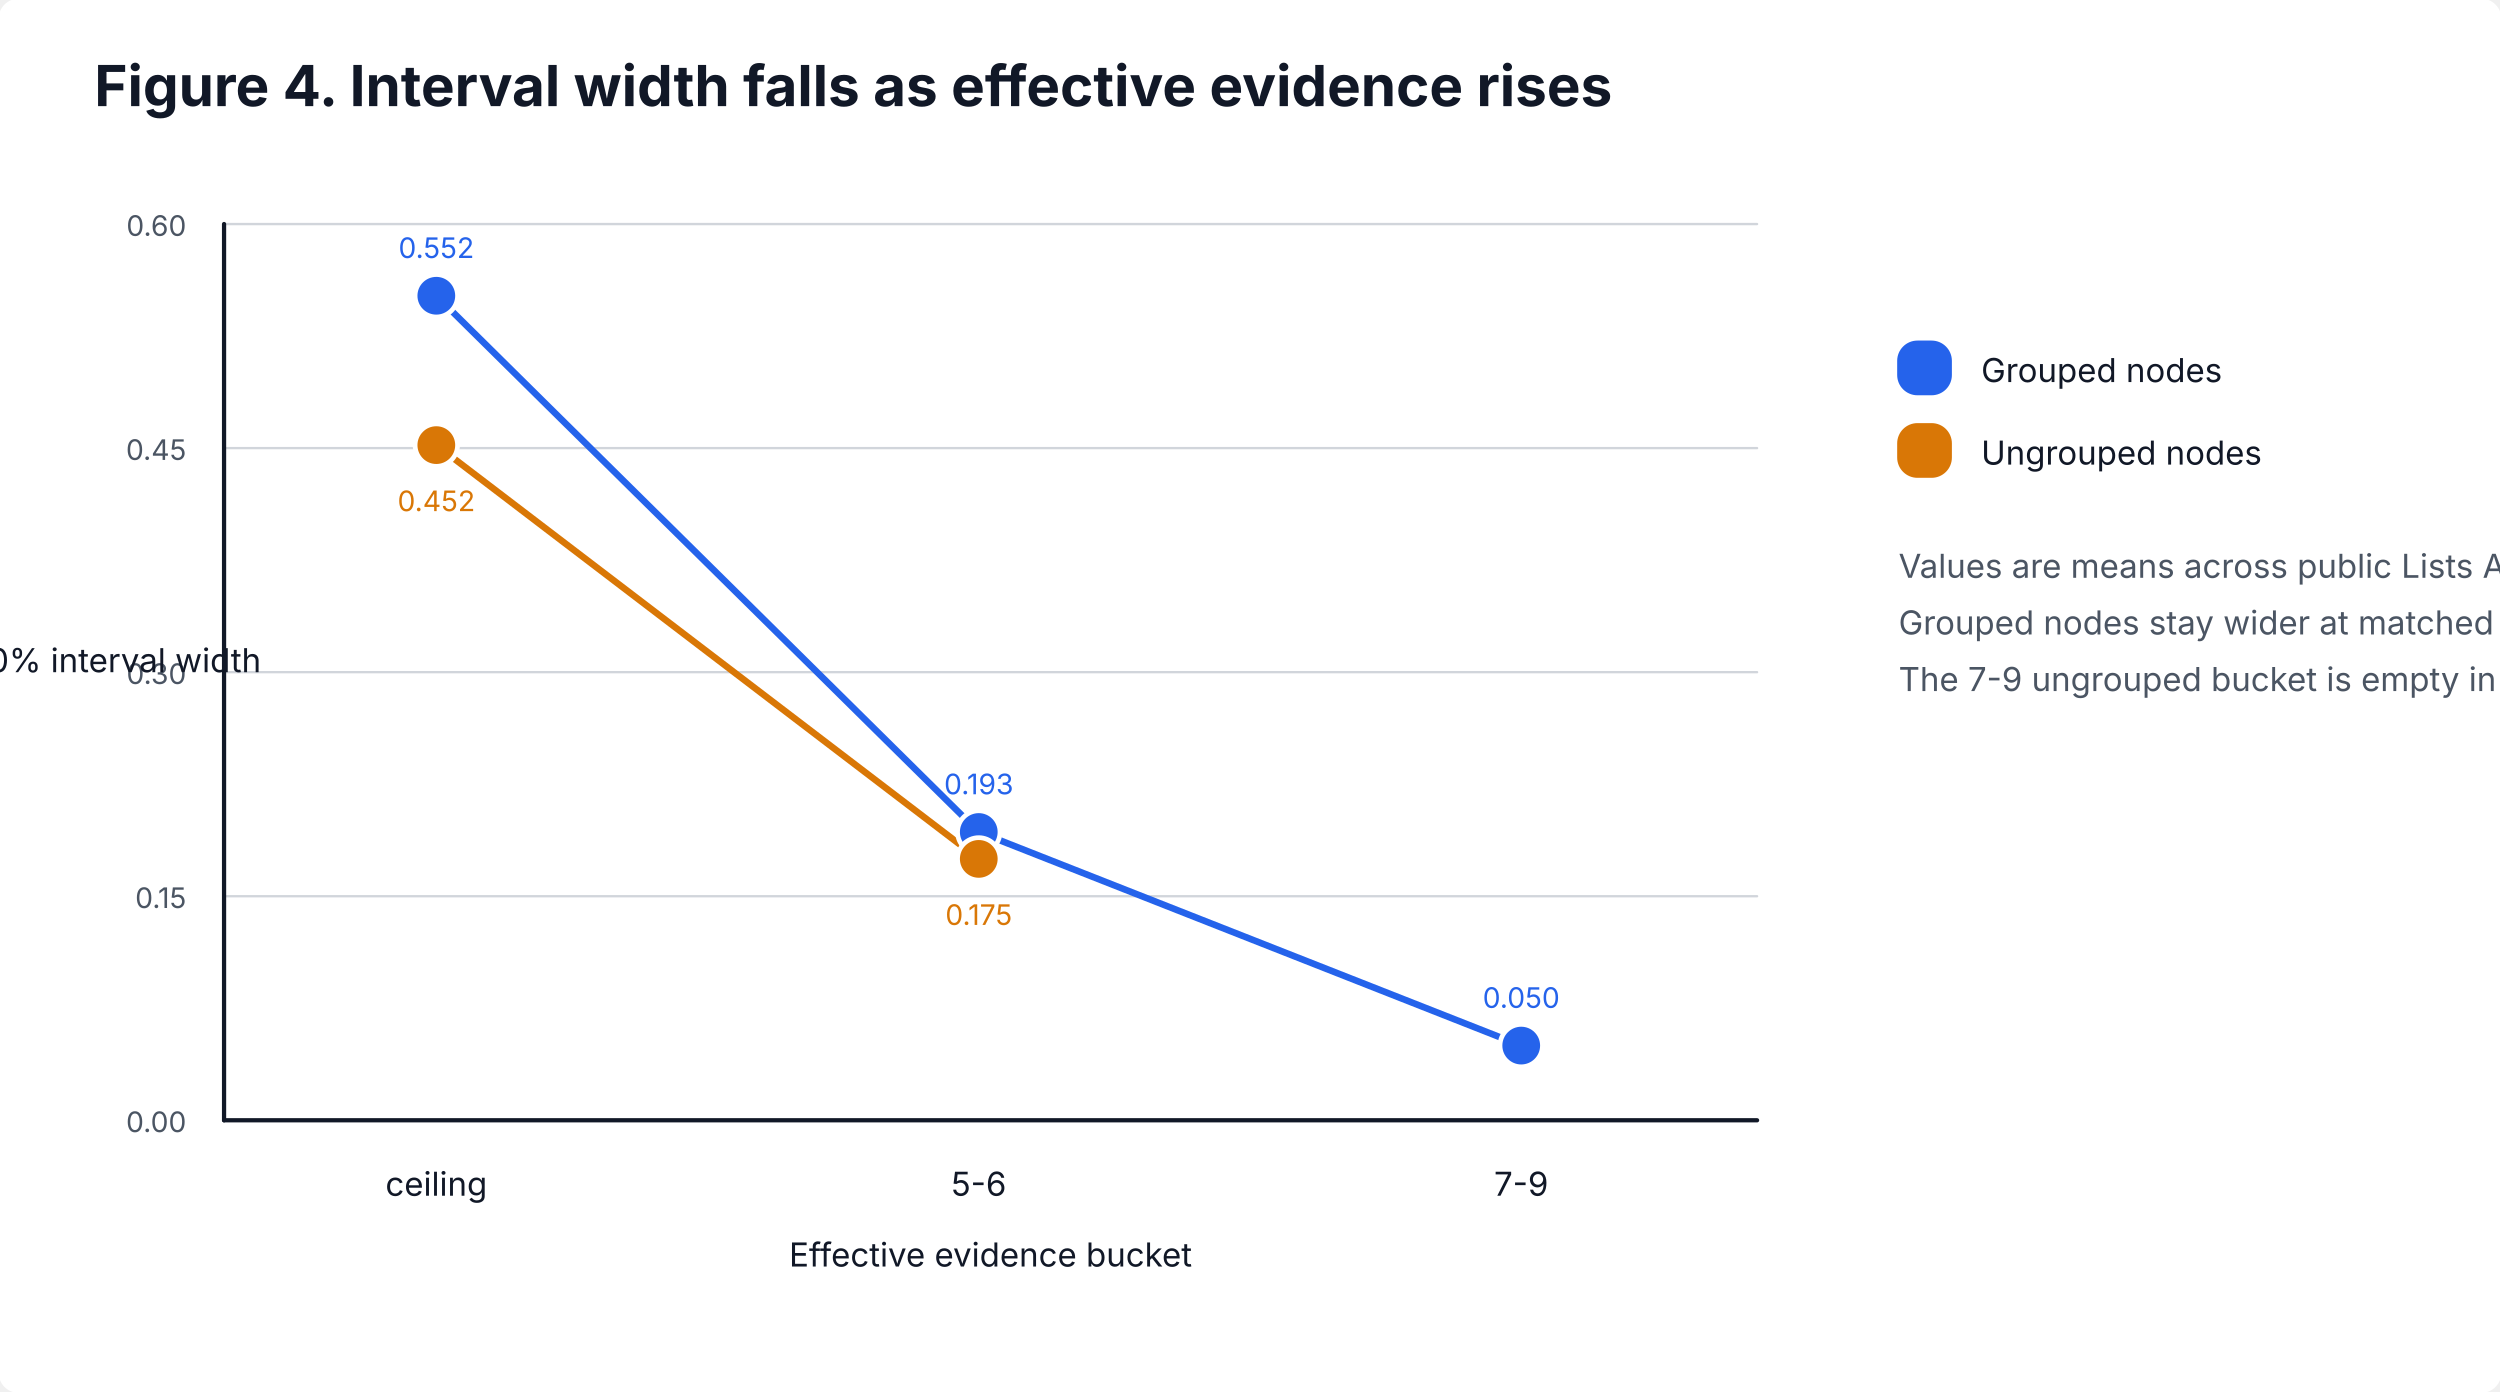
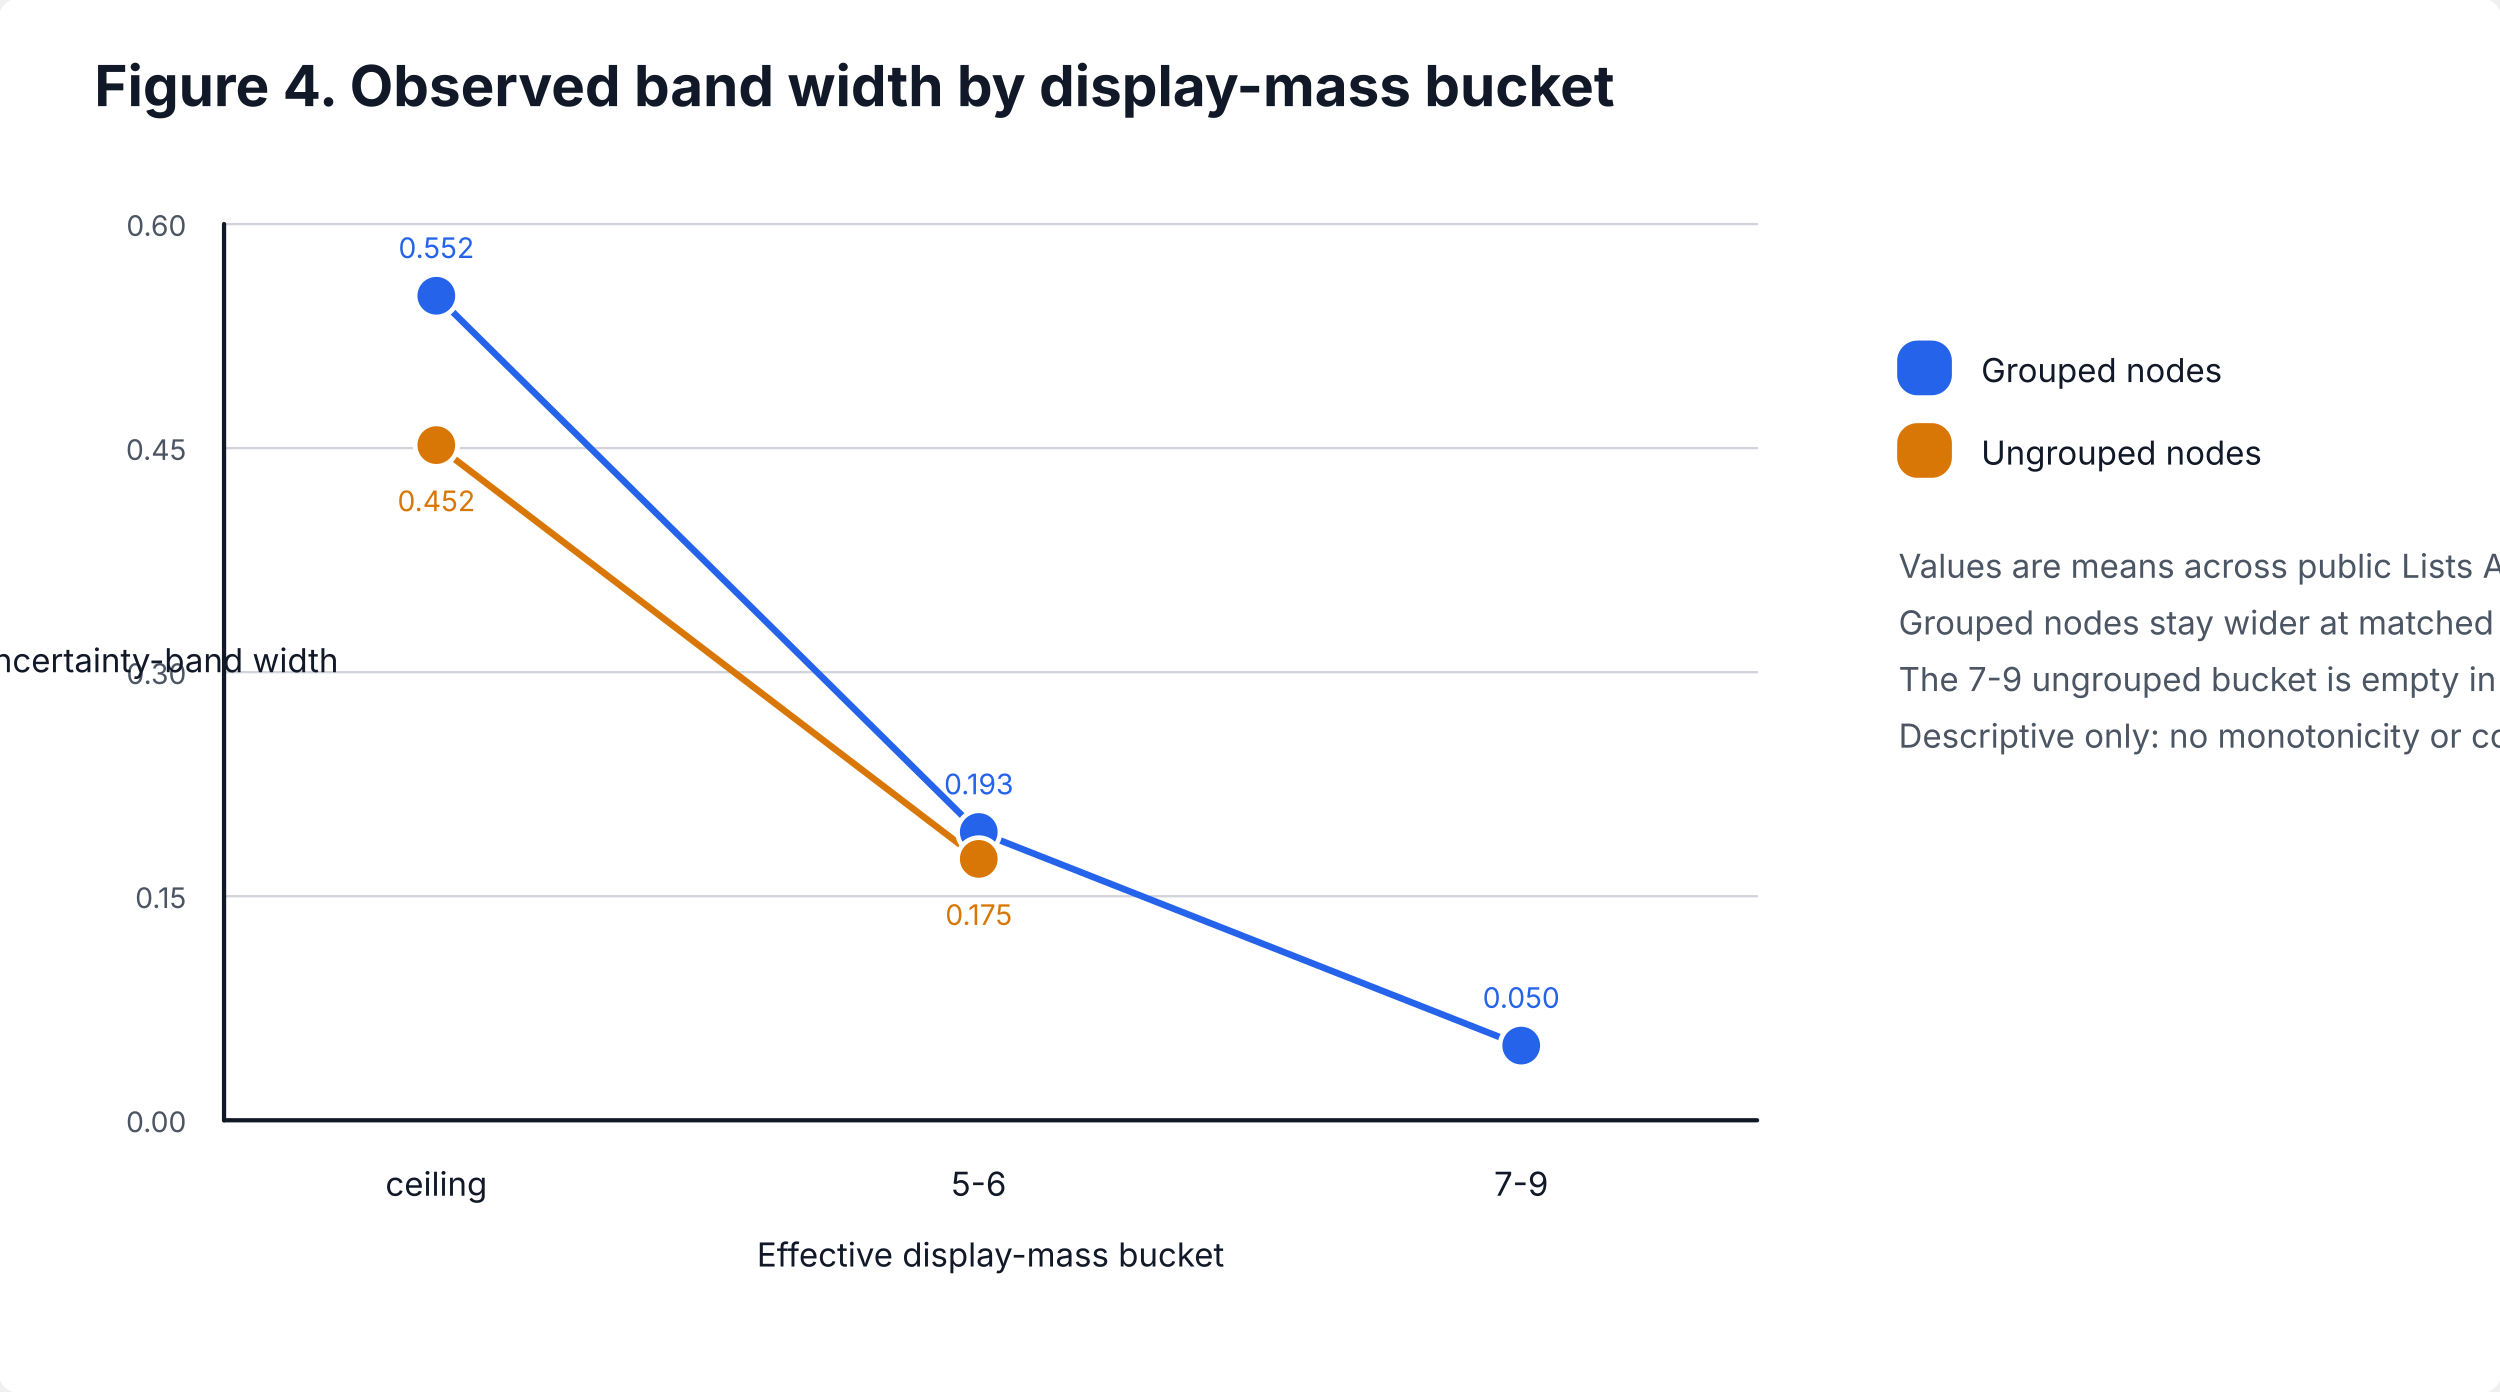
<svg xmlns="http://www.w3.org/2000/svg" width="1060" height="590" viewBox="0 0 1060 590" role="img" aria-labelledby="title desc">
  <rect x="0" y="0" width="1060" height="590" rx="8" fill="#ffffff" stroke="#ffffff" stroke-width="1.2" />
  <defs>
    <marker id="arrow" markerWidth="10" markerHeight="8" refX="9" refY="4" orient="auto">
      <path d="M0,0 L10,4 L0,8 Z" fill="#4b5563" />
    </marker>
  </defs>
-   <text x="40" y="45" font-family="Inter, Segoe UI, Arial, sans-serif" font-size="24" font-weight="700" fill="#111827" text-anchor="start">Figure 4. Interval width falls as effective evidence rises</text>
+   <text x="40" y="45" font-family="Inter, Segoe UI, Arial, sans-serif" font-size="24" font-weight="700" fill="#111827" text-anchor="start">Figure 4. Observed band width by display-mass bucket</text>
  <line x1="95.0" y1="475.0" x2="745.0" y2="475.0" stroke="#d1d5db" stroke-width="1" stroke-linecap="round" />
  <text x="79.0" y="480.0" font-family="Inter, Segoe UI, Arial, sans-serif" font-size="12" font-weight="400" fill="#4b5563" text-anchor="end">0.00</text>
  <line x1="95.0" y1="380.0" x2="745.0" y2="380.0" stroke="#d1d5db" stroke-width="1" stroke-linecap="round" />
  <text x="79.0" y="385.0" font-family="Inter, Segoe UI, Arial, sans-serif" font-size="12" font-weight="400" fill="#4b5563" text-anchor="end">0.15</text>
  <line x1="95.0" y1="285.0" x2="745.0" y2="285.0" stroke="#d1d5db" stroke-width="1" stroke-linecap="round" />
  <text x="79.0" y="290.0" font-family="Inter, Segoe UI, Arial, sans-serif" font-size="12" font-weight="400" fill="#4b5563" text-anchor="end">0.30</text>
  <line x1="95.0" y1="190.0" x2="745.0" y2="190.0" stroke="#d1d5db" stroke-width="1" stroke-linecap="round" />
  <text x="79.0" y="195.0" font-family="Inter, Segoe UI, Arial, sans-serif" font-size="12" font-weight="400" fill="#4b5563" text-anchor="end">0.45</text>
  <line x1="95.0" y1="95.0" x2="745.0" y2="95.0" stroke="#d1d5db" stroke-width="1" stroke-linecap="round" />
  <text x="79.0" y="100.0" font-family="Inter, Segoe UI, Arial, sans-serif" font-size="12" font-weight="400" fill="#4b5563" text-anchor="end">0.60</text>
  <line x1="95.0" y1="475.0" x2="745.0" y2="475.0" stroke="#111827" stroke-width="1.8" stroke-linecap="round" />
  <line x1="95.0" y1="95.0" x2="95.0" y2="475.0" stroke="#111827" stroke-width="1.8" stroke-linecap="round" />
  <line x1="185.0" y1="125.4" x2="415.0" y2="352.77" stroke="#2563eb" stroke-width="2.8" stroke-linecap="round" />
  <line x1="415.0" y1="352.77" x2="645.0" y2="443.33" stroke="#2563eb" stroke-width="2.8" stroke-linecap="round" />
  <line x1="185.0" y1="188.73" x2="415.0" y2="364.17" stroke="#d97706" stroke-width="2.8" stroke-linecap="round" />
  <circle cx="185.0" cy="125.4" r="9" fill="#2563eb" stroke="#ffffff" stroke-width="2" />
  <text x="185.0" y="109.4" font-family="Inter, Segoe UI, Arial, sans-serif" font-size="12" font-weight="400" fill="#2563eb" text-anchor="middle">0.552</text>
  <circle cx="415.0" cy="352.77" r="9" fill="#2563eb" stroke="#ffffff" stroke-width="2" />
  <text x="415.0" y="336.77" font-family="Inter, Segoe UI, Arial, sans-serif" font-size="12" font-weight="400" fill="#2563eb" text-anchor="middle">0.193</text>
  <circle cx="645.0" cy="443.33" r="9" fill="#2563eb" stroke="#ffffff" stroke-width="2" />
  <text x="645.0" y="427.33" font-family="Inter, Segoe UI, Arial, sans-serif" font-size="12" font-weight="400" fill="#2563eb" text-anchor="middle">0.050</text>
  <circle cx="185.0" cy="188.73" r="9" fill="#d97706" stroke="#ffffff" stroke-width="2" />
  <text x="185.0" y="216.73" font-family="Inter, Segoe UI, Arial, sans-serif" font-size="12" font-weight="400" fill="#d97706" text-anchor="middle">0.452</text>
  <circle cx="415.0" cy="364.17" r="9" fill="#d97706" stroke="#ffffff" stroke-width="2" />
  <text x="415.0" y="392.17" font-family="Inter, Segoe UI, Arial, sans-serif" font-size="12" font-weight="400" fill="#d97706" text-anchor="middle">0.175</text>
  <text x="185.0" y="507.0" font-family="Inter, Segoe UI, Arial, sans-serif" font-size="14" font-weight="400" fill="#111827" text-anchor="middle">ceiling</text>
  <text x="415.0" y="507.0" font-family="Inter, Segoe UI, Arial, sans-serif" font-size="14" font-weight="400" fill="#111827" text-anchor="middle">5-6</text>
  <text x="645.0" y="507.0" font-family="Inter, Segoe UI, Arial, sans-serif" font-size="14" font-weight="400" fill="#111827" text-anchor="middle">7-9</text>
-   <text x="420.0" y="537.0" font-family="Inter, Segoe UI, Arial, sans-serif" font-size="14" font-weight="400" fill="#111827" text-anchor="middle">Effective evidence bucket</text>
-   <text x="28" y="285.0" font-family="Inter, Segoe UI, Arial, sans-serif" font-size="14" font-weight="400" fill="#111827" text-anchor="middle">Mean 80% interval width</text>
+   <text x="420.0" y="537.0" font-family="Inter, Segoe UI, Arial, sans-serif" font-size="14" font-weight="400" fill="#111827" text-anchor="middle">Effective display-mass bucket</text>
+   <text x="28" y="285.0" font-family="Inter, Segoe UI, Arial, sans-serif" font-size="14" font-weight="400" fill="#111827" text-anchor="middle">Mean 80% uncertainty-band width</text>
  <rect x="805" y="145" width="22" height="22" rx="8" fill="#2563eb" stroke="#2563eb" stroke-width="1.2" />
  <text x="840" y="162" font-family="Inter, Segoe UI, Arial, sans-serif" font-size="14" font-weight="400" fill="#111827" text-anchor="start">Grouped nodes</text>
  <rect x="805" y="180" width="22" height="22" rx="8" fill="#d97706" stroke="#d97706" stroke-width="1.2" />
  <text x="840" y="197" font-family="Inter, Segoe UI, Arial, sans-serif" font-size="14" font-weight="400" fill="#111827" text-anchor="start">Ungrouped nodes</text>
  <text x="805" y="245" font-family="Inter, Segoe UI, Arial, sans-serif" font-size="14" font-weight="400" fill="#4b5563" text-anchor="start">Values are means across public Lists A, B, and C.</text>
  <text x="805" y="269" font-family="Inter, Segoe UI, Arial, sans-serif" font-size="14" font-weight="400" fill="#4b5563" text-anchor="start">Grouped nodes stay wider at matched low evidence.</text>
  <text x="805" y="293" font-family="Inter, Segoe UI, Arial, sans-serif" font-size="14" font-weight="400" fill="#4b5563" text-anchor="start">The 7-9 ungrouped bucket is empty in the public lists.</text>
+   <text x="805" y="317" font-family="Inter, Segoe UI, Arial, sans-serif" font-size="14" font-weight="400" fill="#4b5563" text-anchor="start">Descriptive only: no monotonicity or coverage claim.</text>
</svg>
